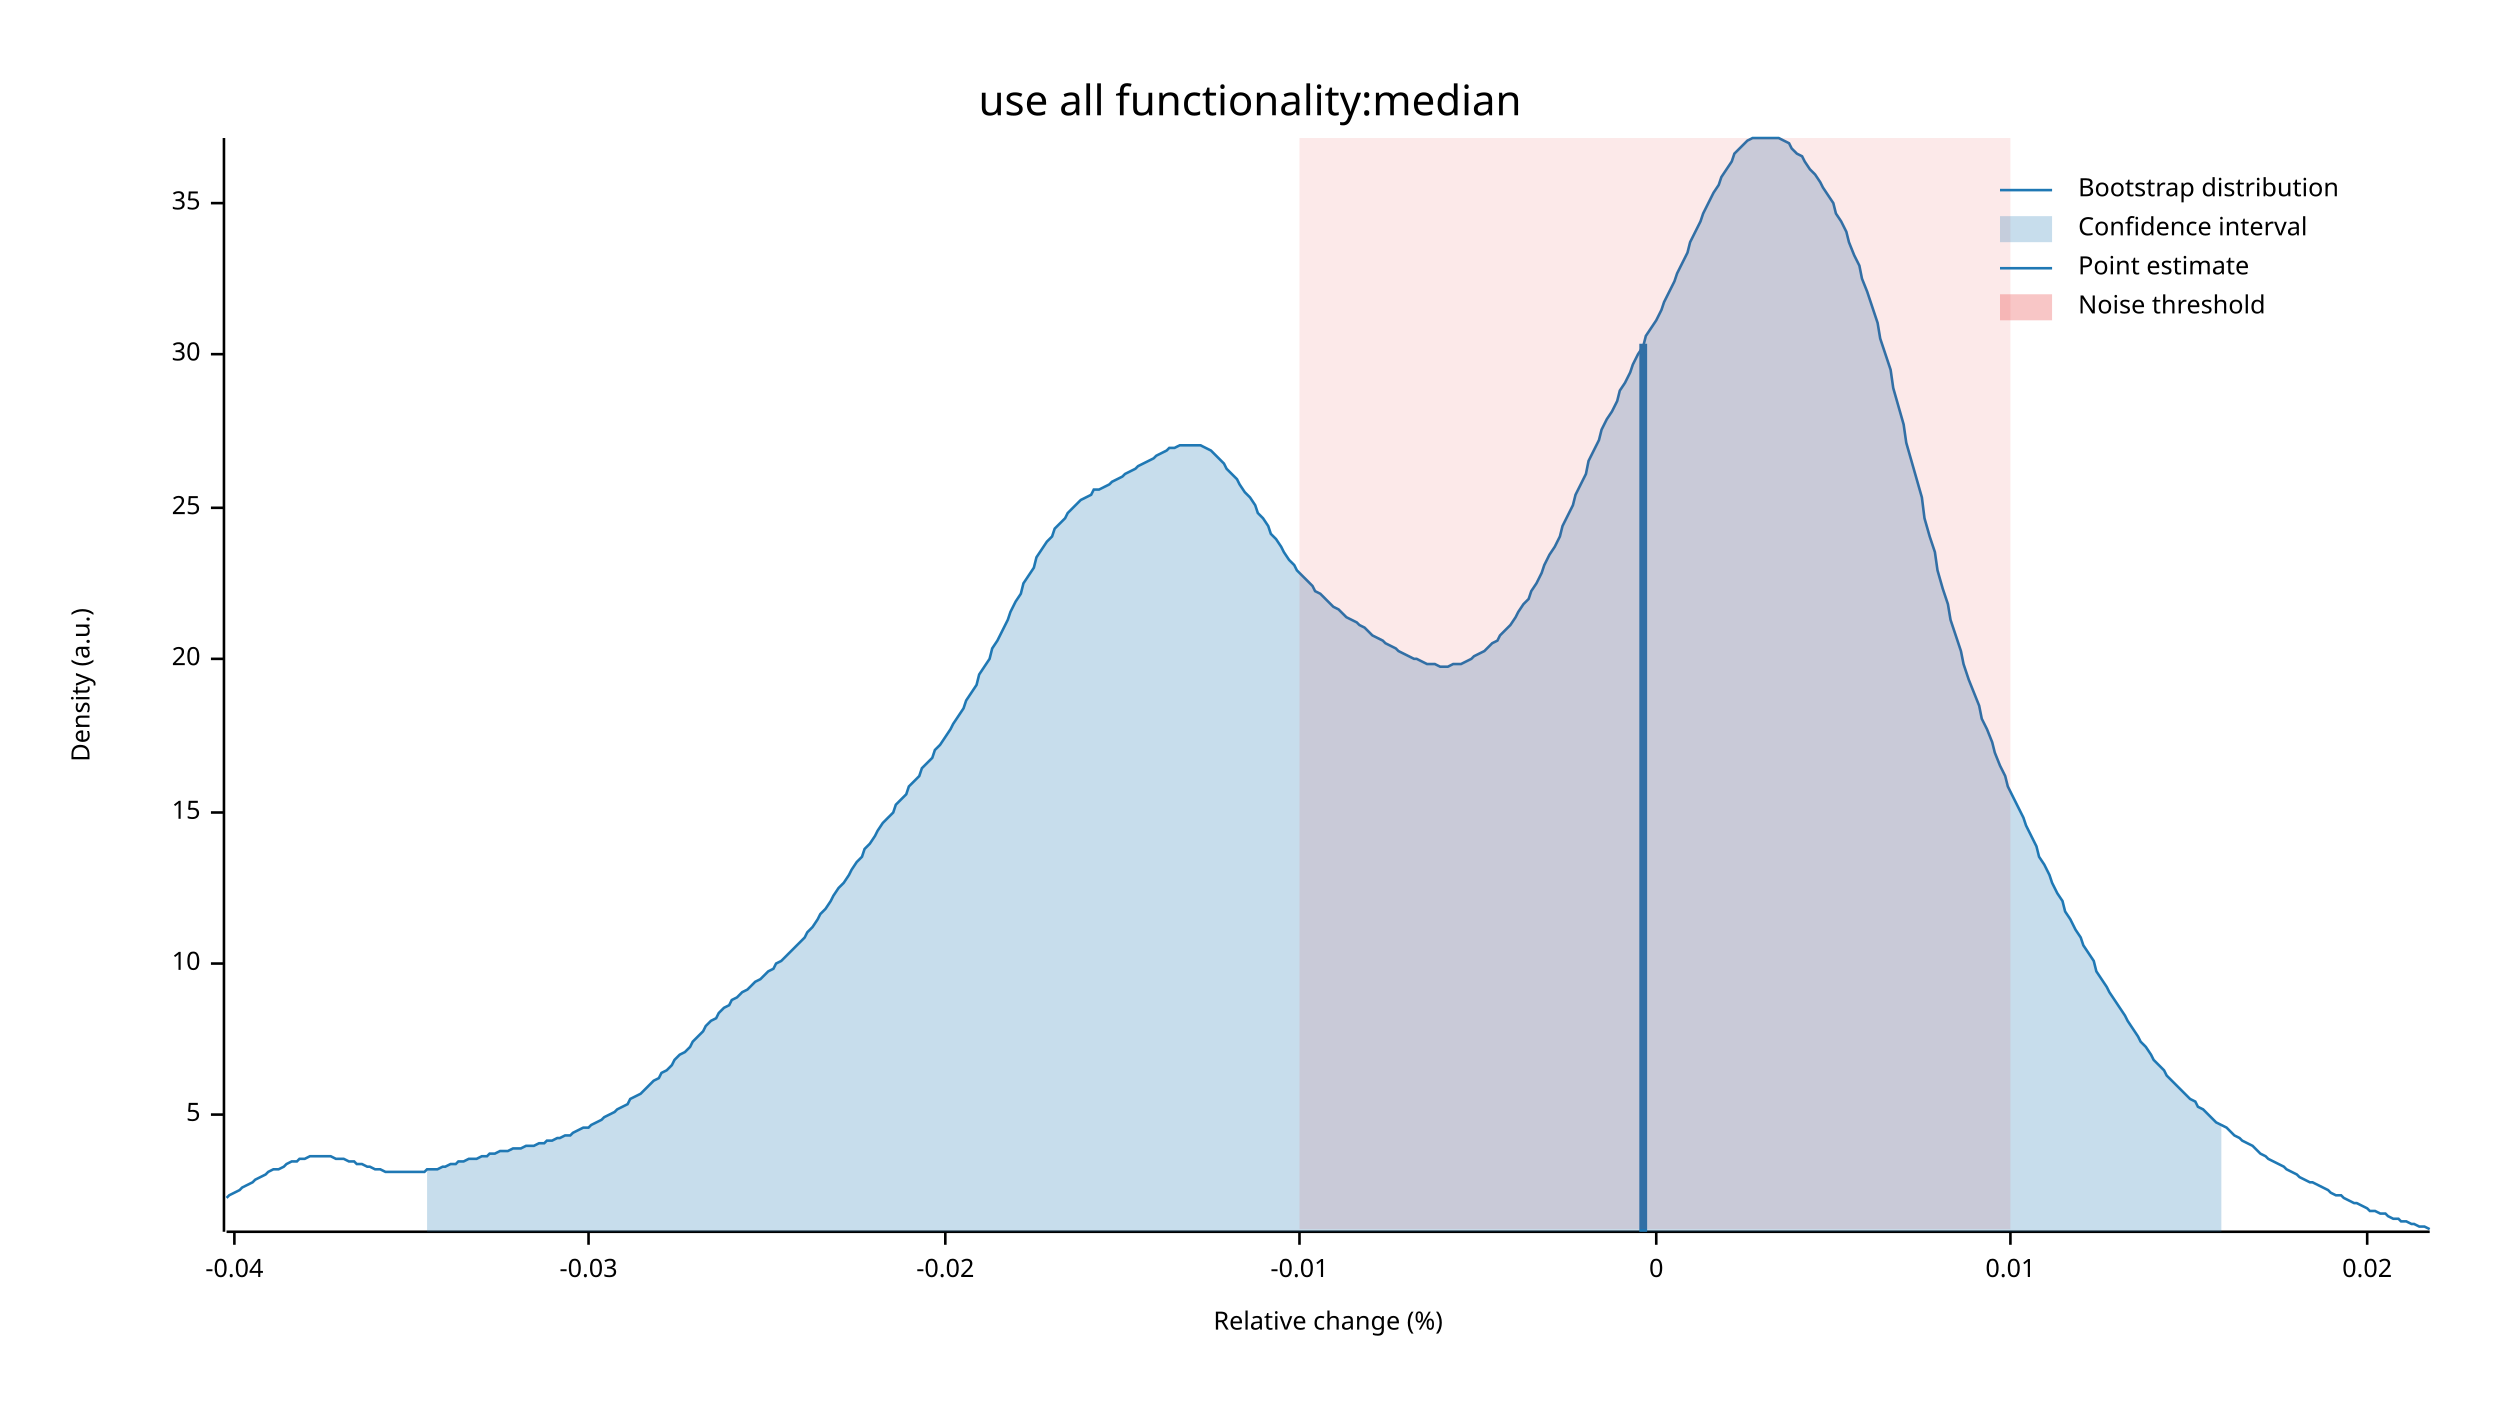
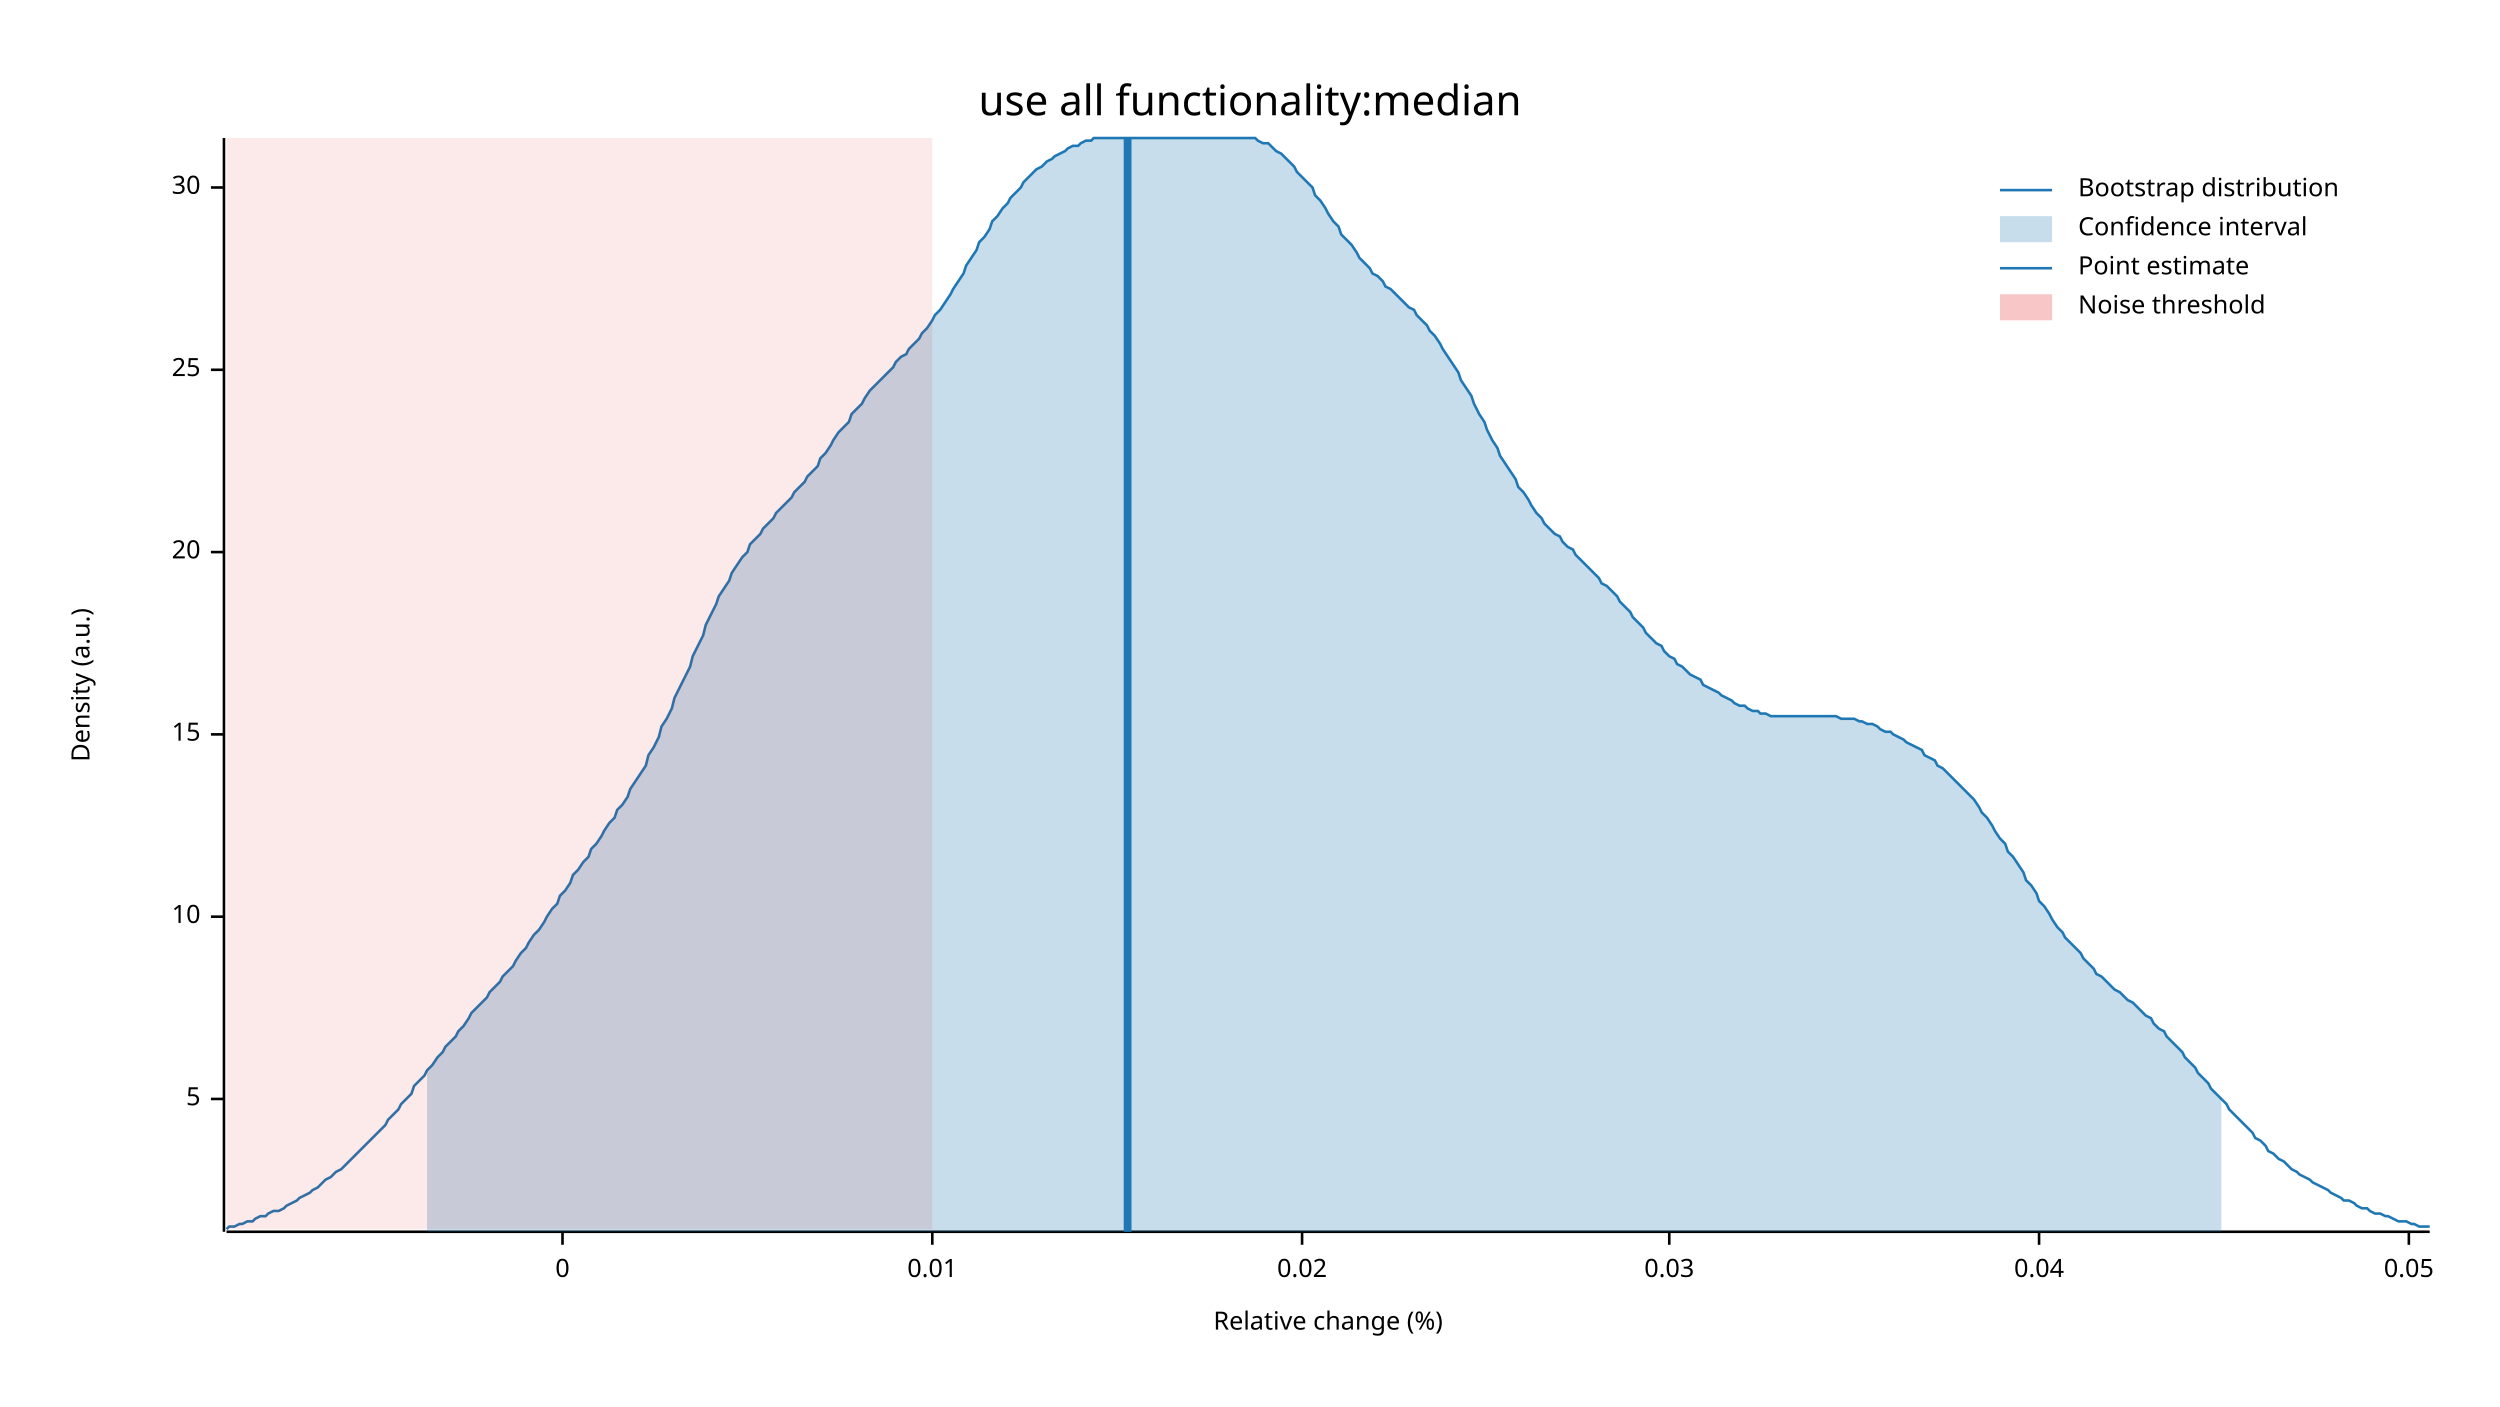
<svg xmlns="http://www.w3.org/2000/svg" width="960" height="540">
  <text x="480" y="32" dy="0.76em" text-anchor="middle" font-family="sans-serif" font-size="16.129" opacity="1" fill="#000000">
use all functionality:median
</text>
  <text x="27" y="263" dy="0.76em" text-anchor="middle" font-family="sans-serif" font-size="9.677" opacity="1" fill="#000000" transform="rotate(270, 27, 263)">
Density (a.u.)
</text>
  <text x="510" y="513" dy="-0.5ex" text-anchor="middle" font-family="sans-serif" font-size="9.677" opacity="1" fill="#000000">
Relative change (%)
</text>
  <polyline fill="none" opacity="1" stroke="#000000" stroke-width="1" points="86,53 86,473 " />
-   <text x="77" y="428" dy="0.5ex" text-anchor="end" font-family="sans-serif" font-size="9.677" opacity="1" fill="#000000">
+   <text x="77" y="422" dy="0.5ex" text-anchor="end" font-family="sans-serif" font-size="9.677" opacity="1" fill="#000000">
5
</text>
-   <polyline fill="none" opacity="1" stroke="#000000" stroke-width="1" points="81,428 86,428 " />
-   <text x="77" y="370" dy="0.5ex" text-anchor="end" font-family="sans-serif" font-size="9.677" opacity="1" fill="#000000">
+   <polyline fill="none" opacity="1" stroke="#000000" stroke-width="1" points="81,422 86,422 " />
+   <text x="77" y="352" dy="0.5ex" text-anchor="end" font-family="sans-serif" font-size="9.677" opacity="1" fill="#000000">
10
</text>
-   <polyline fill="none" opacity="1" stroke="#000000" stroke-width="1" points="81,370 86,370 " />
-   <text x="77" y="312" dy="0.5ex" text-anchor="end" font-family="sans-serif" font-size="9.677" opacity="1" fill="#000000">
+   <polyline fill="none" opacity="1" stroke="#000000" stroke-width="1" points="81,352 86,352 " />
+   <text x="77" y="282" dy="0.5ex" text-anchor="end" font-family="sans-serif" font-size="9.677" opacity="1" fill="#000000">
15
</text>
-   <polyline fill="none" opacity="1" stroke="#000000" stroke-width="1" points="81,312 86,312 " />
-   <text x="77" y="253" dy="0.5ex" text-anchor="end" font-family="sans-serif" font-size="9.677" opacity="1" fill="#000000">
+   <polyline fill="none" opacity="1" stroke="#000000" stroke-width="1" points="81,282 86,282 " />
+   <text x="77" y="212" dy="0.5ex" text-anchor="end" font-family="sans-serif" font-size="9.677" opacity="1" fill="#000000">
20
</text>
-   <polyline fill="none" opacity="1" stroke="#000000" stroke-width="1" points="81,253 86,253 " />
-   <text x="77" y="195" dy="0.5ex" text-anchor="end" font-family="sans-serif" font-size="9.677" opacity="1" fill="#000000">
+   <polyline fill="none" opacity="1" stroke="#000000" stroke-width="1" points="81,212 86,212 " />
+   <text x="77" y="142" dy="0.5ex" text-anchor="end" font-family="sans-serif" font-size="9.677" opacity="1" fill="#000000">
25
</text>
-   <polyline fill="none" opacity="1" stroke="#000000" stroke-width="1" points="81,195 86,195 " />
-   <text x="77" y="136" dy="0.5ex" text-anchor="end" font-family="sans-serif" font-size="9.677" opacity="1" fill="#000000">
+   <polyline fill="none" opacity="1" stroke="#000000" stroke-width="1" points="81,142 86,142 " />
+   <text x="77" y="72" dy="0.5ex" text-anchor="end" font-family="sans-serif" font-size="9.677" opacity="1" fill="#000000">
30
</text>
-   <polyline fill="none" opacity="1" stroke="#000000" stroke-width="1" points="81,136 86,136 " />
-   <text x="77" y="78" dy="0.5ex" text-anchor="end" font-family="sans-serif" font-size="9.677" opacity="1" fill="#000000">
- 35
- </text>
-   <polyline fill="none" opacity="1" stroke="#000000" stroke-width="1" points="81,78 86,78 " />
+   <polyline fill="none" opacity="1" stroke="#000000" stroke-width="1" points="81,72 86,72 " />
  <polyline fill="none" opacity="1" stroke="#000000" stroke-width="1" points="87,473 933,473 " />
-   <text x="90" y="483" dy="0.76em" text-anchor="middle" font-family="sans-serif" font-size="9.677" opacity="1" fill="#000000">
- -0.04
- </text>
-   <polyline fill="none" opacity="1" stroke="#000000" stroke-width="1" points="90,473 90,478 " />
-   <text x="226" y="483" dy="0.76em" text-anchor="middle" font-family="sans-serif" font-size="9.677" opacity="1" fill="#000000">
- -0.03
- </text>
-   <polyline fill="none" opacity="1" stroke="#000000" stroke-width="1" points="226,473 226,478 " />
-   <text x="363" y="483" dy="0.76em" text-anchor="middle" font-family="sans-serif" font-size="9.677" opacity="1" fill="#000000">
- -0.02
- </text>
-   <polyline fill="none" opacity="1" stroke="#000000" stroke-width="1" points="363,473 363,478 " />
-   <text x="499" y="483" dy="0.76em" text-anchor="middle" font-family="sans-serif" font-size="9.677" opacity="1" fill="#000000">
- -0.01
- </text>
-   <polyline fill="none" opacity="1" stroke="#000000" stroke-width="1" points="499,473 499,478 " />
-   <text x="636" y="483" dy="0.76em" text-anchor="middle" font-family="sans-serif" font-size="9.677" opacity="1" fill="#000000">
+   <text x="216" y="483" dy="0.76em" text-anchor="middle" font-family="sans-serif" font-size="9.677" opacity="1" fill="#000000">
0
</text>
-   <polyline fill="none" opacity="1" stroke="#000000" stroke-width="1" points="636,473 636,478 " />
-   <text x="772" y="483" dy="0.76em" text-anchor="middle" font-family="sans-serif" font-size="9.677" opacity="1" fill="#000000">
+   <polyline fill="none" opacity="1" stroke="#000000" stroke-width="1" points="216,473 216,478 " />
+   <text x="358" y="483" dy="0.76em" text-anchor="middle" font-family="sans-serif" font-size="9.677" opacity="1" fill="#000000">
0.01
</text>
-   <polyline fill="none" opacity="1" stroke="#000000" stroke-width="1" points="772,473 772,478 " />
-   <text x="909" y="483" dy="0.76em" text-anchor="middle" font-family="sans-serif" font-size="9.677" opacity="1" fill="#000000">
+   <polyline fill="none" opacity="1" stroke="#000000" stroke-width="1" points="358,473 358,478 " />
+   <text x="500" y="483" dy="0.76em" text-anchor="middle" font-family="sans-serif" font-size="9.677" opacity="1" fill="#000000">
0.02
</text>
-   <polyline fill="none" opacity="1" stroke="#000000" stroke-width="1" points="909,473 909,478 " />
-   <polyline fill="none" opacity="1" stroke="#1F78B4" stroke-width="1" points="87,460 88,459 90,458 92,457 93,456 95,455 97,454 98,453 100,452 102,451 103,450 105,449 107,449 109,448 110,447 112,446 114,446 115,445 117,445 119,444 120,444 122,444 124,444 125,444 127,444 129,445 131,445 132,445 134,446 136,446 137,447 139,447 141,448 142,448 144,449 146,449 148,450 149,450 151,450 153,450 154,450 156,450 158,450 159,450 161,450 163,450 164,449 166,449 168,449 170,448 171,448 173,447 175,447 176,446 178,446 180,445 181,445 183,445 185,444 187,444 188,443 190,443 192,442 193,442 195,442 197,441 198,441 200,441 202,440 203,440 205,440 207,439 209,439 210,438 212,438 214,437 215,437 217,436 219,436 220,435 222,434 224,433 226,433 227,432 229,431 231,430 232,429 234,428 236,427 237,426 239,425 241,424 242,422 244,421 246,420 248,418 249,417 251,415 253,414 254,412 256,411 258,409 259,407 261,405 263,404 265,402 266,400 268,398 270,396 271,394 273,392 275,391 276,389 278,387 280,386 281,384 283,383 285,381 287,380 288,379 290,377 292,376 293,375 295,373 297,372 298,370 300,369 302,367 304,365 305,364 307,362 309,360 310,358 312,356 314,353 315,351 317,349 319,346 320,344 322,341 324,339 326,336 327,334 329,331 331,329 332,326 334,324 336,321 337,319 339,316 341,314 343,312 344,309 346,307 348,305 349,302 351,300 353,298 354,295 356,293 358,291 359,288 361,286 363,283 365,280 366,278 368,275 370,272 371,269 373,266 375,263 376,259 378,256 380,253 381,249 383,246 385,242 387,238 388,235 390,231 392,228 393,224 395,221 397,218 398,214 400,211 402,208 404,206 405,203 407,201 409,199 410,197 412,195 414,193 415,192 417,191 419,190 420,188 422,188 424,187 426,186 427,185 429,184 431,183 432,182 434,181 436,180 437,179 439,178 441,177 443,176 444,175 446,174 448,173 449,172 451,172 453,171 454,171 456,171 458,171 459,171 461,171 463,172 465,173 466,174 468,176 470,178 471,180 473,182 475,184 476,186 478,189 480,191 482,194 483,197 485,199 487,202 488,205 490,207 492,210 493,212 495,215 497,217 498,219 500,221 502,223 504,225 505,227 507,228 509,230 510,231 512,233 514,234 515,235 517,237 519,238 521,239 522,240 524,241 526,243 527,244 529,245 531,246 532,247 534,248 536,249 537,250 539,251 541,252 543,253 544,253 546,254 548,255 549,255 551,255 553,256 554,256 556,256 558,255 560,255 561,255 563,254 565,253 566,252 568,251 570,250 571,249 573,247 575,246 576,244 578,242 580,240 582,237 583,235 585,232 587,230 588,227 590,224 592,220 593,217 595,213 597,210 599,206 600,202 602,198 604,194 605,190 607,186 609,182 610,177 612,173 614,169 615,165 617,161 619,158 621,154 622,150 624,147 626,143 627,140 629,136 631,133 632,129 634,126 636,123 638,119 639,116 641,112 643,108 644,105 646,101 648,97 649,93 651,89 653,85 654,82 656,78 658,74 660,71 661,68 663,65 665,62 666,59 668,57 670,55 671,54 673,53 675,53 676,53 678,53 680,53 682,53 683,53 685,54 687,55 688,57 690,59 692,60 693,62 695,65 697,67 699,70 700,72 702,75 704,78 705,82 707,85 709,89 710,93 712,98 714,102 715,107 717,112 719,118 721,124 722,130 724,136 726,142 727,149 729,156 731,163 732,170 734,177 736,184 738,191 739,199 741,206 743,212 744,219 746,226 748,232 749,238 751,244 753,250 754,255 756,261 758,266 760,271 761,276 763,280 765,285 766,289 768,294 770,298 771,302 773,306 775,310 777,314 778,317 780,321 782,325 783,329 785,332 787,336 788,339 790,343 792,346 793,350 795,353 797,357 799,360 800,363 802,366 804,369 805,373 807,376 809,379 810,381 812,384 814,387 816,390 817,392 819,395 821,398 822,400 824,402 826,405 827,407 829,409 831,411 832,413 834,415 836,417 838,419 839,420 841,422 843,423 844,425 846,426 848,428 849,429 851,431 853,432 855,433 856,434 858,436 860,437 861,438 863,439 865,440 866,441 868,443 870,444 871,445 873,446 875,447 877,448 878,449 880,450 882,451 883,452 885,453 887,454 888,454 890,455 892,456 894,457 895,458 897,459 899,459 900,460 902,461 904,462 905,462 907,463 909,464 910,465 912,465 914,466 916,466 917,467 919,468 921,468 922,469 924,469 926,470 927,470 929,471 931,471 933,472 " />
-   <polygon opacity="0.25" fill="#1F78B4" points="164,449 166,449 168,449 170,448 171,448 173,447 175,447 176,446 178,446 180,445 181,445 183,445 185,444 187,444 188,443 190,443 192,442 193,442 195,442 197,441 198,441 200,441 202,440 203,440 205,440 207,439 209,439 210,438 212,438 214,437 215,437 217,436 219,436 220,435 222,434 224,433 226,433 227,432 229,431 231,430 232,429 234,428 236,427 237,426 239,425 241,424 242,422 244,421 246,420 248,418 249,417 251,415 253,414 254,412 256,411 258,409 259,407 261,405 263,404 265,402 266,400 268,398 270,396 271,394 273,392 275,391 276,389 278,387 280,386 281,384 283,383 285,381 287,380 288,379 290,377 292,376 293,375 295,373 297,372 298,370 300,369 302,367 304,365 305,364 307,362 309,360 310,358 312,356 314,353 315,351 317,349 319,346 320,344 322,341 324,339 326,336 327,334 329,331 331,329 332,326 334,324 336,321 337,319 339,316 341,314 343,312 344,309 346,307 348,305 349,302 351,300 353,298 354,295 356,293 358,291 359,288 361,286 363,283 365,280 366,278 368,275 370,272 371,269 373,266 375,263 376,259 378,256 380,253 381,249 383,246 385,242 387,238 388,235 390,231 392,228 393,224 395,221 397,218 398,214 400,211 402,208 404,206 405,203 407,201 409,199 410,197 412,195 414,193 415,192 417,191 419,190 420,188 422,188 424,187 426,186 427,185 429,184 431,183 432,182 434,181 436,180 437,179 439,178 441,177 443,176 444,175 446,174 448,173 449,172 451,172 453,171 454,171 456,171 458,171 459,171 461,171 463,172 465,173 466,174 468,176 470,178 471,180 473,182 475,184 476,186 478,189 480,191 482,194 483,197 485,199 487,202 488,205 490,207 492,210 493,212 495,215 497,217 498,219 500,221 502,223 504,225 505,227 507,228 509,230 510,231 512,233 514,234 515,235 517,237 519,238 521,239 522,240 524,241 526,243 527,244 529,245 531,246 532,247 534,248 536,249 537,250 539,251 541,252 543,253 544,253 546,254 548,255 549,255 551,255 553,256 554,256 556,256 558,255 560,255 561,255 563,254 565,253 566,252 568,251 570,250 571,249 573,247 575,246 576,244 578,242 580,240 582,237 583,235 585,232 587,230 588,227 590,224 592,220 593,217 595,213 597,210 599,206 600,202 602,198 604,194 605,190 607,186 609,182 610,177 612,173 614,169 615,165 617,161 619,158 621,154 622,150 624,147 626,143 627,140 629,136 631,133 632,129 634,126 636,123 638,119 639,116 641,112 643,108 644,105 646,101 648,97 649,93 651,89 653,85 654,82 656,78 658,74 660,71 661,68 663,65 665,62 666,59 668,57 670,55 671,54 673,53 675,53 676,53 678,53 680,53 682,53 683,53 685,54 687,55 688,57 690,59 692,60 693,62 695,65 697,67 699,70 700,72 702,75 704,78 705,82 707,85 709,89 710,93 712,98 714,102 715,107 717,112 719,118 721,124 722,130 724,136 726,142 727,149 729,156 731,163 732,170 734,177 736,184 738,191 739,199 741,206 743,212 744,219 746,226 748,232 749,238 751,244 753,250 754,255 756,261 758,266 760,271 761,276 763,280 765,285 766,289 768,294 770,298 771,302 773,306 775,310 777,314 778,317 780,321 782,325 783,329 785,332 787,336 788,339 790,343 792,346 793,350 795,353 797,357 799,360 800,363 802,366 804,369 805,373 807,376 809,379 810,381 812,384 814,387 816,390 817,392 819,395 821,398 822,400 824,402 826,405 827,407 829,409 831,411 832,413 834,415 836,417 838,419 839,420 841,422 843,423 844,425 846,426 848,428 849,429 851,431 853,432 853,473 164,473 " />
-   <polyline fill="none" opacity="1" stroke="#1F78B4" stroke-width="3" points="631,473 631,132 " />
-   <rect x="499" y="53" width="273" height="419" opacity="0.1" fill="#E31A1C" stroke="none" />
+   <polyline fill="none" opacity="1" stroke="#000000" stroke-width="1" points="500,473 500,478 " />
+   <text x="641" y="483" dy="0.76em" text-anchor="middle" font-family="sans-serif" font-size="9.677" opacity="1" fill="#000000">
+ 0.03
+ </text>
+   <polyline fill="none" opacity="1" stroke="#000000" stroke-width="1" points="641,473 641,478 " />
+   <text x="783" y="483" dy="0.76em" text-anchor="middle" font-family="sans-serif" font-size="9.677" opacity="1" fill="#000000">
+ 0.04
+ </text>
+   <polyline fill="none" opacity="1" stroke="#000000" stroke-width="1" points="783,473 783,478 " />
+   <text x="925" y="483" dy="0.76em" text-anchor="middle" font-family="sans-serif" font-size="9.677" opacity="1" fill="#000000">
+ 0.05
+ </text>
+   <polyline fill="none" opacity="1" stroke="#000000" stroke-width="1" points="925,473 925,478 " />
+   <polyline fill="none" opacity="1" stroke="#1F78B4" stroke-width="1" points="87,472 88,471 90,471 92,470 93,470 95,469 97,469 98,468 100,467 102,467 103,466 105,465 107,465 109,464 110,463 112,462 114,461 115,460 117,459 119,458 120,457 122,456 124,454 125,453 127,452 129,450 131,449 132,448 134,446 136,444 137,443 139,441 141,439 142,438 144,436 146,434 148,432 149,430 151,428 153,426 154,424 156,422 158,420 159,417 161,415 163,413 164,411 166,409 168,406 170,404 171,402 173,400 175,398 176,396 178,394 180,391 181,389 183,387 185,385 187,383 188,381 190,379 192,377 193,375 195,373 197,371 198,369 200,366 202,364 203,362 205,359 207,357 209,354 210,352 212,349 214,347 215,344 217,342 219,339 220,336 222,334 224,331 226,329 227,326 229,324 231,321 232,319 234,316 236,314 237,311 239,309 241,306 242,303 244,300 246,297 248,294 249,290 251,287 253,283 254,279 256,276 258,272 259,268 261,264 263,260 265,256 266,252 268,248 270,244 271,240 273,236 275,232 276,229 278,226 280,223 281,220 283,217 285,214 287,212 288,209 290,207 292,205 293,203 295,201 297,199 298,197 300,195 302,193 304,191 305,189 307,187 309,185 310,183 312,181 314,179 315,176 317,174 319,171 320,169 322,166 324,164 326,162 327,159 329,157 331,155 332,153 334,150 336,148 337,147 339,145 341,143 343,141 344,139 346,137 348,136 349,134 351,132 353,130 354,128 356,126 358,123 359,121 361,119 363,116 365,113 366,111 368,108 370,105 371,102 373,99 375,96 376,93 378,91 380,88 381,85 383,83 385,80 387,78 388,76 390,74 392,72 393,70 395,68 397,66 398,65 400,64 402,62 404,61 405,60 407,59 409,58 410,57 412,56 414,56 415,55 417,54 419,54 420,53 422,53 424,53 426,53 427,53 429,53 431,53 432,53 434,53 436,53 437,53 439,53 441,53 443,53 444,53 446,53 448,53 449,53 451,53 453,53 454,53 456,53 458,53 459,53 461,53 463,53 465,53 466,53 468,53 470,53 471,53 473,53 475,53 476,53 478,53 480,53 482,53 483,54 485,55 487,55 488,56 490,58 492,59 493,60 495,62 497,64 498,66 500,68 502,70 504,72 505,75 507,77 509,80 510,82 512,85 514,87 515,90 517,92 519,94 521,97 522,99 524,101 526,103 527,105 529,106 531,108 532,110 534,111 536,113 537,114 539,116 541,118 543,119 544,121 546,123 548,125 549,127 551,129 553,132 554,134 556,137 558,140 560,143 561,146 563,149 565,152 566,155 568,159 570,162 571,165 573,169 575,172 576,175 578,178 580,181 582,184 583,187 585,189 587,192 588,194 590,197 592,199 593,201 595,203 597,205 599,206 600,208 602,210 604,211 605,213 607,215 609,217 610,218 612,220 614,222 615,224 617,225 619,227 621,229 622,231 624,233 626,235 627,237 629,239 631,241 632,243 634,245 636,247 638,248 639,250 641,252 643,253 644,255 646,256 648,258 649,259 651,260 653,261 654,263 656,264 658,265 660,266 661,267 663,268 665,269 666,270 668,271 670,271 671,272 673,273 675,273 676,274 678,274 680,275 682,275 683,275 685,275 687,275 688,275 690,275 692,275 693,275 695,275 697,275 699,275 700,275 702,275 704,275 705,275 707,276 709,276 710,276 712,276 714,277 715,277 717,278 719,278 721,279 722,280 724,281 726,281 727,282 729,283 731,284 732,285 734,286 736,287 738,288 739,290 741,291 743,292 744,294 746,295 748,297 749,298 751,300 753,302 754,303 756,305 758,307 760,310 761,312 763,314 765,317 766,319 768,322 770,324 771,327 773,329 775,332 777,335 778,338 780,340 782,343 783,346 785,348 787,351 788,353 790,356 792,358 793,360 795,362 797,364 799,366 800,368 802,370 804,372 805,374 807,375 809,377 810,378 812,380 814,381 816,383 817,384 819,385 821,387 822,388 824,390 826,391 827,393 829,395 831,396 832,398 834,400 836,402 838,404 839,406 841,408 843,410 844,412 846,414 848,416 849,418 851,420 853,422 855,424 856,426 858,428 860,430 861,431 863,433 865,435 866,437 868,438 870,440 871,442 873,443 875,445 877,446 878,447 880,449 882,450 883,451 885,452 887,453 888,454 890,455 892,456 894,457 895,458 897,459 899,460 900,461 902,461 904,462 905,463 907,464 909,464 910,465 912,466 914,466 916,467 917,467 919,468 921,469 922,469 924,469 926,470 927,470 929,471 931,471 933,471 " />
+   <polygon opacity="0.25" fill="#1F78B4" points="164,411 166,409 168,406 170,404 171,402 173,400 175,398 176,396 178,394 180,391 181,389 183,387 185,385 187,383 188,381 190,379 192,377 193,375 195,373 197,371 198,369 200,366 202,364 203,362 205,359 207,357 209,354 210,352 212,349 214,347 215,344 217,342 219,339 220,336 222,334 224,331 226,329 227,326 229,324 231,321 232,319 234,316 236,314 237,311 239,309 241,306 242,303 244,300 246,297 248,294 249,290 251,287 253,283 254,279 256,276 258,272 259,268 261,264 263,260 265,256 266,252 268,248 270,244 271,240 273,236 275,232 276,229 278,226 280,223 281,220 283,217 285,214 287,212 288,209 290,207 292,205 293,203 295,201 297,199 298,197 300,195 302,193 304,191 305,189 307,187 309,185 310,183 312,181 314,179 315,176 317,174 319,171 320,169 322,166 324,164 326,162 327,159 329,157 331,155 332,153 334,150 336,148 337,147 339,145 341,143 343,141 344,139 346,137 348,136 349,134 351,132 353,130 354,128 356,126 358,123 359,121 361,119 363,116 365,113 366,111 368,108 370,105 371,102 373,99 375,96 376,93 378,91 380,88 381,85 383,83 385,80 387,78 388,76 390,74 392,72 393,70 395,68 397,66 398,65 400,64 402,62 404,61 405,60 407,59 409,58 410,57 412,56 414,56 415,55 417,54 419,54 420,53 422,53 424,53 426,53 427,53 429,53 431,53 432,53 434,53 436,53 437,53 439,53 441,53 443,53 444,53 446,53 448,53 449,53 451,53 453,53 454,53 456,53 458,53 459,53 461,53 463,53 465,53 466,53 468,53 470,53 471,53 473,53 475,53 476,53 478,53 480,53 482,53 483,54 485,55 487,55 488,56 490,58 492,59 493,60 495,62 497,64 498,66 500,68 502,70 504,72 505,75 507,77 509,80 510,82 512,85 514,87 515,90 517,92 519,94 521,97 522,99 524,101 526,103 527,105 529,106 531,108 532,110 534,111 536,113 537,114 539,116 541,118 543,119 544,121 546,123 548,125 549,127 551,129 553,132 554,134 556,137 558,140 560,143 561,146 563,149 565,152 566,155 568,159 570,162 571,165 573,169 575,172 576,175 578,178 580,181 582,184 583,187 585,189 587,192 588,194 590,197 592,199 593,201 595,203 597,205 599,206 600,208 602,210 604,211 605,213 607,215 609,217 610,218 612,220 614,222 615,224 617,225 619,227 621,229 622,231 624,233 626,235 627,237 629,239 631,241 632,243 634,245 636,247 638,248 639,250 641,252 643,253 644,255 646,256 648,258 649,259 651,260 653,261 654,263 656,264 658,265 660,266 661,267 663,268 665,269 666,270 668,271 670,271 671,272 673,273 675,273 676,274 678,274 680,275 682,275 683,275 685,275 687,275 688,275 690,275 692,275 693,275 695,275 697,275 699,275 700,275 702,275 704,275 705,275 707,276 709,276 710,276 712,276 714,277 715,277 717,278 719,278 721,279 722,280 724,281 726,281 727,282 729,283 731,284 732,285 734,286 736,287 738,288 739,290 741,291 743,292 744,294 746,295 748,297 749,298 751,300 753,302 754,303 756,305 758,307 760,310 761,312 763,314 765,317 766,319 768,322 770,324 771,327 773,329 775,332 777,335 778,338 780,340 782,343 783,346 785,348 787,351 788,353 790,356 792,358 793,360 795,362 797,364 799,366 800,368 802,370 804,372 805,374 807,375 809,377 810,378 812,380 814,381 816,383 817,384 819,385 821,387 822,388 824,390 826,391 827,393 829,395 831,396 832,398 834,400 836,402 838,404 839,406 841,408 843,410 844,412 846,414 848,416 849,418 851,420 853,422 853,473 164,473 " />
+   <polyline fill="none" opacity="1" stroke="#1F78B4" stroke-width="3" points="433,473 433,53 " />
+   <rect x="87" y="53" width="271" height="419" opacity="0.1" fill="#E31A1C" stroke="none" />
  <text x="798" y="68" dy="0.76em" text-anchor="start" font-family="sans-serif" font-size="9.677" opacity="1" fill="#000000">
Bootstrap distribution
</text>
  <text x="798" y="83" dy="0.76em" text-anchor="start" font-family="sans-serif" font-size="9.677" opacity="1" fill="#000000">
Confidence interval
</text>
  <text x="798" y="98" dy="0.76em" text-anchor="start" font-family="sans-serif" font-size="9.677" opacity="1" fill="#000000">
Point estimate
</text>
  <text x="798" y="113" dy="0.76em" text-anchor="start" font-family="sans-serif" font-size="9.677" opacity="1" fill="#000000">
Noise threshold
</text>
  <polyline fill="none" opacity="1" stroke="#1F78B4" stroke-width="1" points="768,73 788,73 " />
  <rect x="768" y="83" width="20" height="10" opacity="0.25" fill="#1F78B4" stroke="none" />
  <polyline fill="none" opacity="1" stroke="#1F78B4" stroke-width="1" points="768,103 788,103 " />
  <rect x="768" y="113" width="20" height="10" opacity="0.25" fill="#E31A1C" stroke="none" />
</svg>
